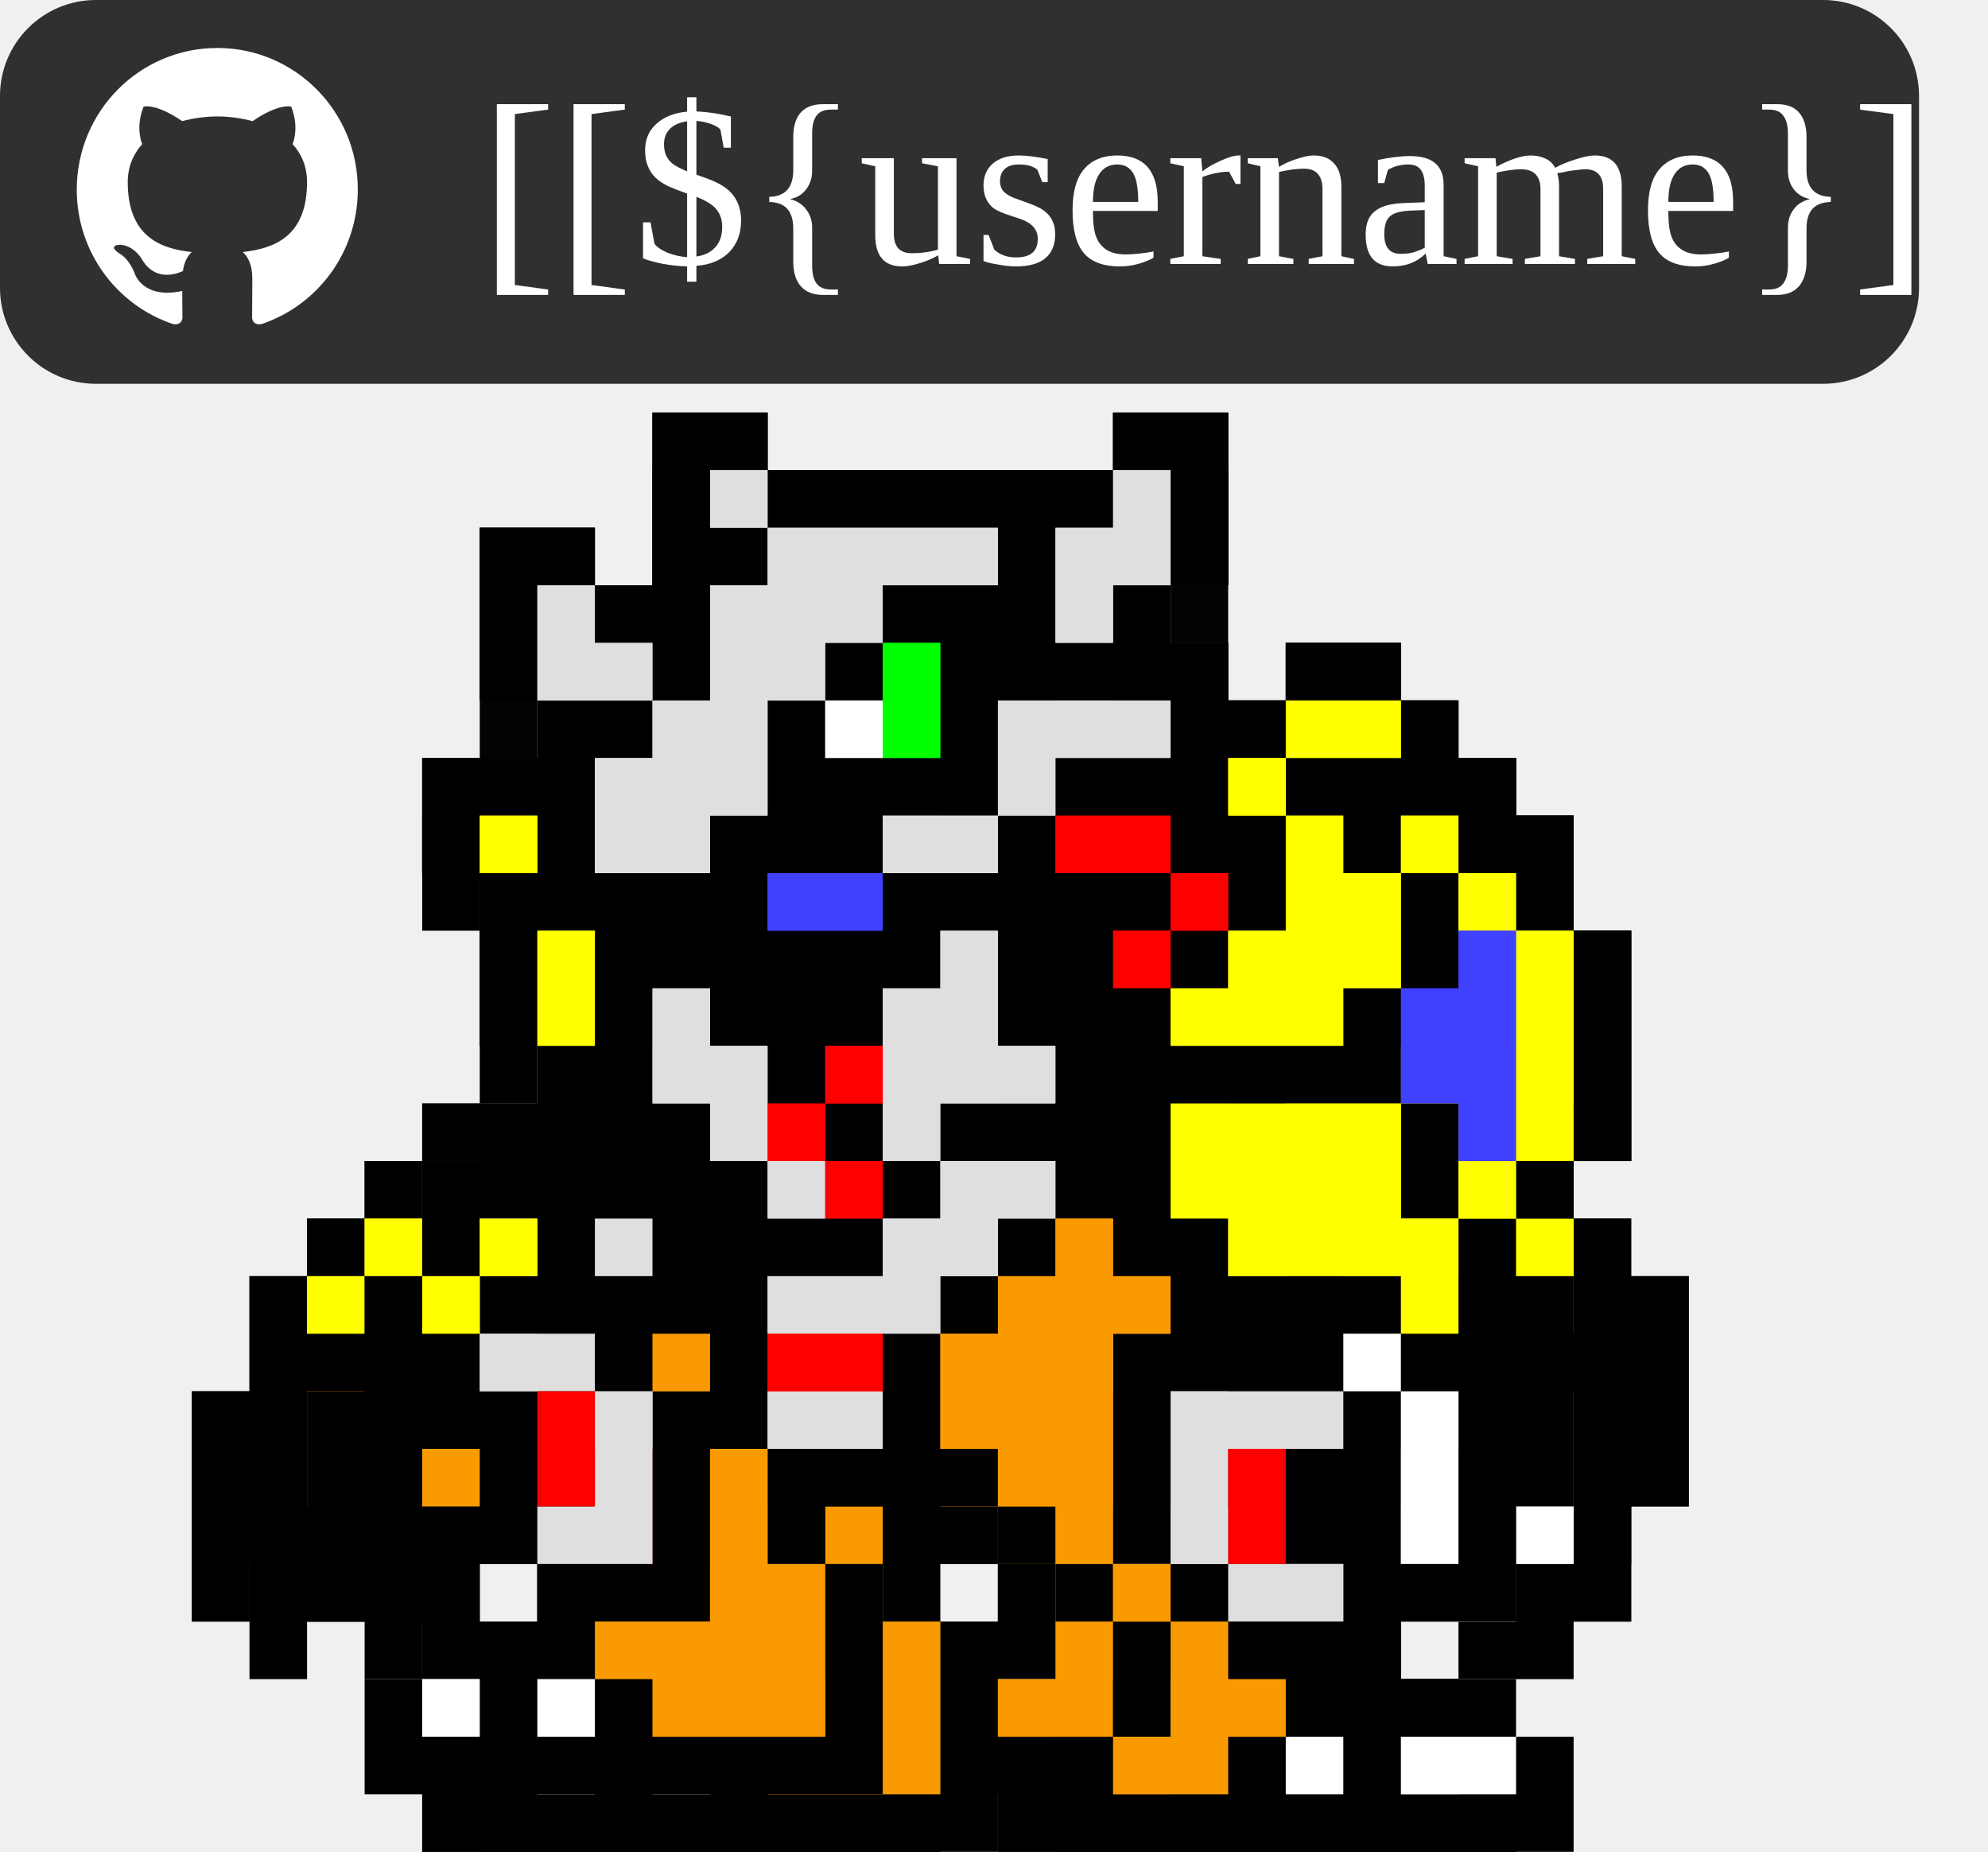
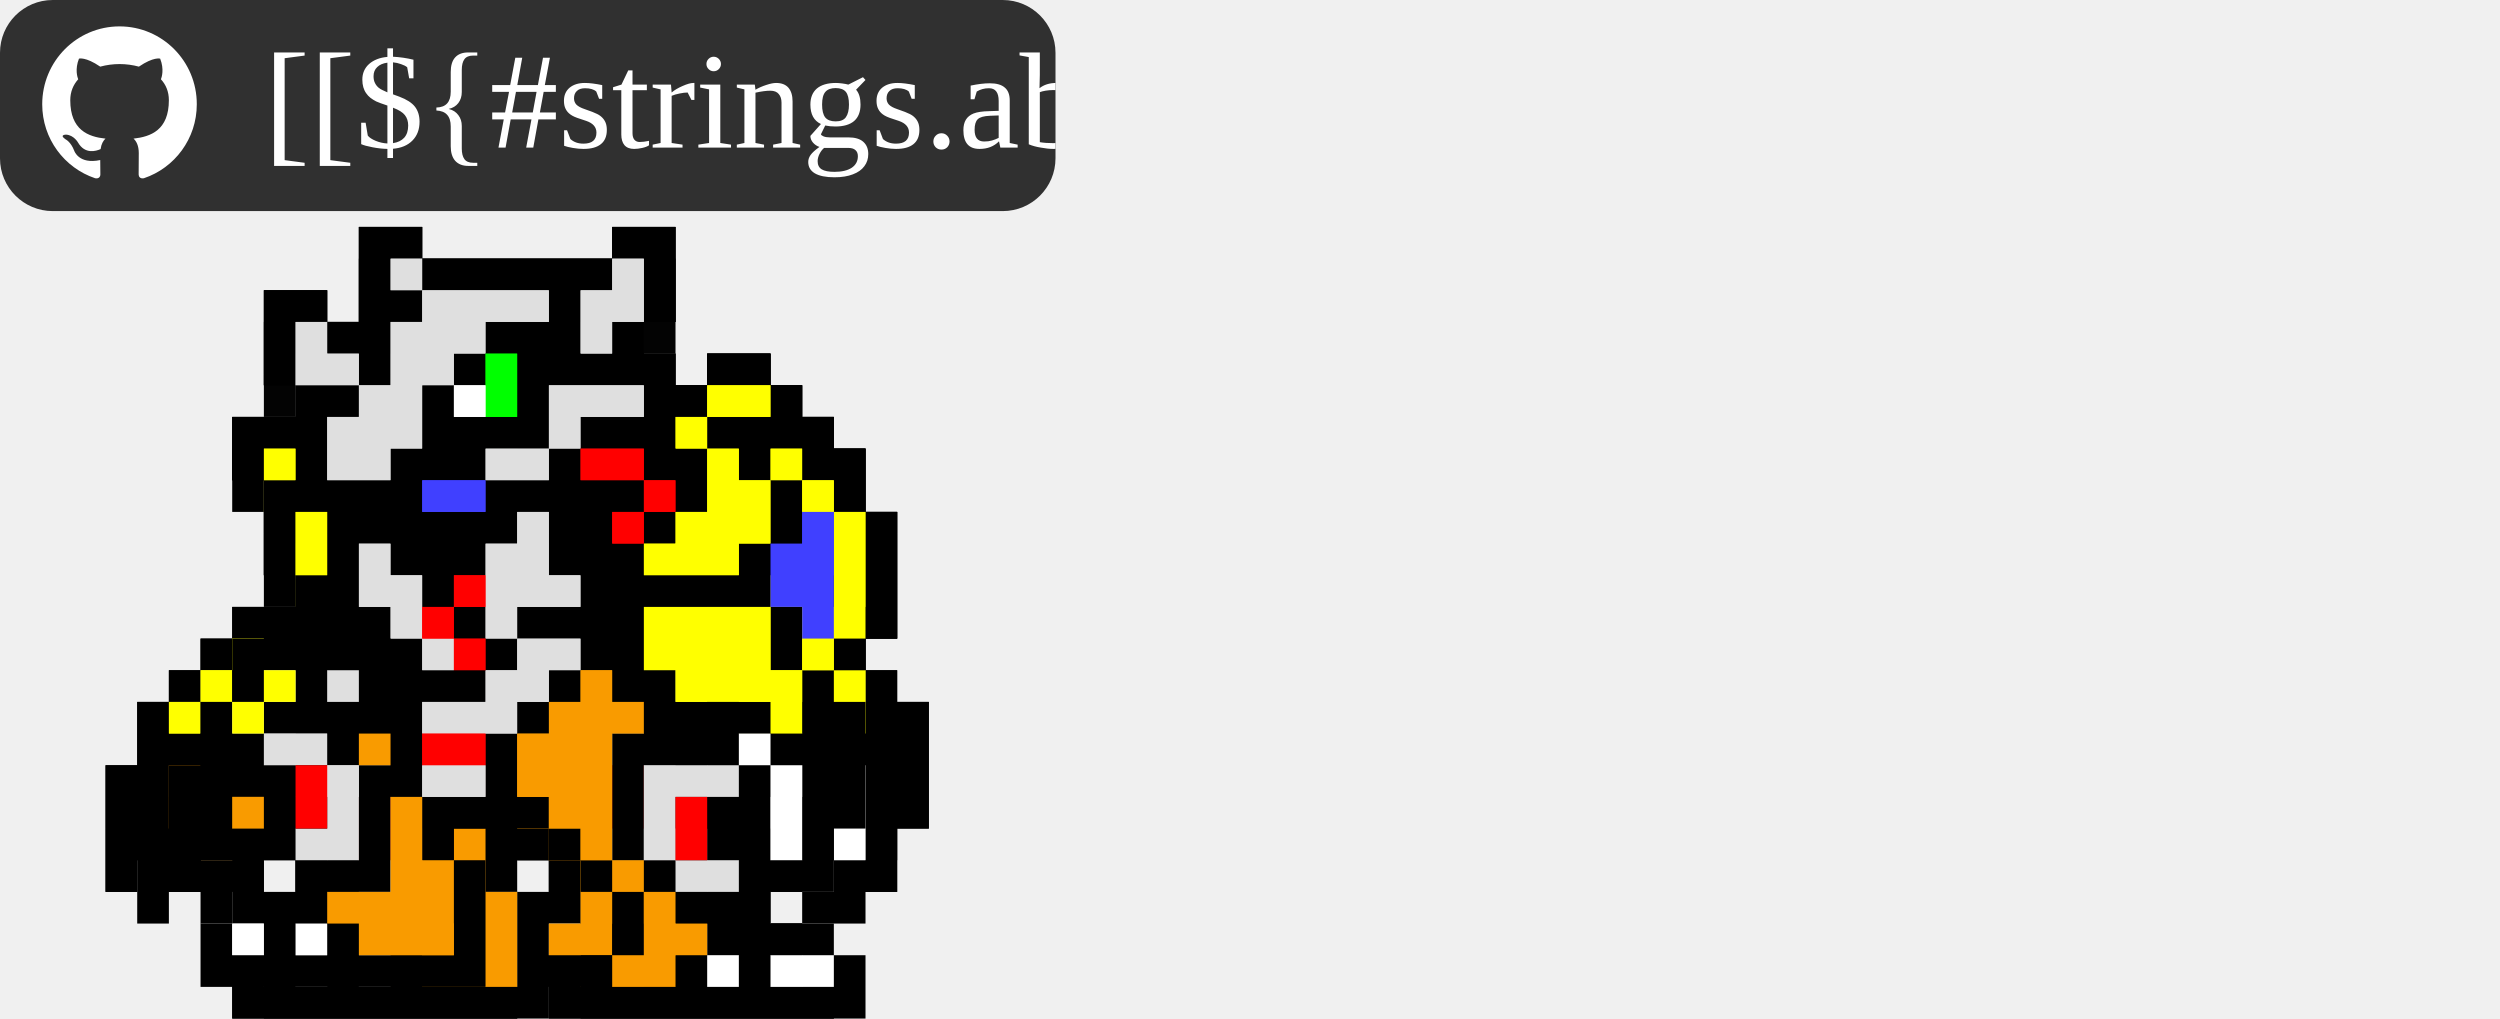
<svg xmlns="http://www.w3.org/2000/svg" fill="none" overflow="visible">
  <a href="https://github.com/[[${username}]]">
    <g id="body-[[${id}]]">
      <svg viewBox="0 0 100 100" width="100" height="100" x="7" y="7">
        <g id="standing-[[${id}]]">
          <g id="frame1-[[${id}]]">
            <path stroke="#000000" d="M27 18h6M51 18h6M27 19h6M51 19h6M27 20h6M51 20h6M27 21h3M33 21h18M54 21h3M27 22h3M33 22h18M54 22h3M27 23h3M33 23h18M54 23h3M18 24h6M27 24h6M45 24h3M54 24h3M18 25h6M27 25h6M45 25h3M54 25h3M18 26h6M27 26h6M45 26h3M54 26h3M18 27h3M24 27h6M39 27h9M51 27h3M60 27h6M18 28h3M24 28h6M39 28h9M51 28h3M60 28h6M18 29h3M24 29h6M39 29h9M51 29h3M60 29h6M18 30h3M27 30h3M36 30h3M42 30h18M66 30h3M18 31h3M27 31h3M36 31h3M42 31h18M66 31h3M18 32h3M27 32h3M36 32h3M42 32h18M66 32h3M21 33h6M33 33h3M42 33h3M54 33h6M69 33h3M21 34h6M33 34h3M42 34h3M54 34h6M69 34h3M21 35h6M33 35h3M42 35h3M54 35h6M69 35h3M15 36h9M33 36h12M48 36h9M60 36h15M15 37h9M33 37h12M48 37h9M60 37h15M15 38h9M33 38h12M48 38h9M60 38h15M15 39h3M21 39h3M30 39h9M45 39h3M54 39h6M63 39h3M69 39h6M15 40h3M21 40h3M30 40h9M45 40h3M54 40h6M63 40h3M69 40h6M15 41h3M21 41h3M30 41h9M45 41h3M54 41h6M63 41h3M69 41h6M18 42h15M39 42h15M57 42h3M66 42h3M75 42h3M18 43h15M39 43h15M57 43h3M66 43h3M75 43h3M18 44h15M39 44h15M57 44h3M66 44h3M75 44h3M18 45h3M24 45h18M45 45h6M54 45h3M66 45h3M75 45h3M18 46h3M24 46h18M45 46h6M54 46h3M66 46h3M75 46h3M18 47h3M24 47h18M45 47h6M54 47h3M66 47h3M75 47h3M18 48h3M24 48h3M30 48h9M45 48h9M63 48h3M75 48h3M18 49h3M24 49h3M30 49h9M45 49h9M63 49h3M75 49h3M18 50h3M24 50h3M30 50h9M45 50h9M63 50h3M75 50h3M21 51h6M33 51h3M48 51h15M66 51h3M75 51h3M21 52h6M33 52h3M48 52h15M66 52h3M75 52h3M21 53h6M33 53h3M48 53h15M66 53h3M75 53h3M18 54h12M36 54h3M42 54h15M69 54h6M18 55h12M36 55h3M42 55h15M69 55h6M18 56h12M36 56h3M42 56h15M69 56h6M15 57h3M21 57h12M39 57h3M48 57h3M54 57h3M69 57h3M15 58h3M21 58h12M39 58h3M48 58h3M54 58h3M69 58h3M15 59h3M21 59h12M39 59h3M48 59h3M54 59h3M69 59h3M12 60h3M18 60h3M27 60h12M45 60h3M51 60h3M57 60h3M72 60h3M12 61h3M18 61h3M27 61h12M45 61h3M51 61h3M57 61h3M72 61h3M12 62h3M18 62h3M27 62h12M45 62h3M51 62h3M57 62h3M72 62h3M9 63h3M15 63h3M21 63h6M30 63h3M42 63h3M48 63h21M72 63h6M9 64h3M15 64h3M21 64h6M30 64h3M42 64h3M48 64h21M72 64h6M9 65h3M15 65h3M21 65h6M30 65h3M42 65h3M48 65h21M72 65h6M9 66h12M27 66h6M39 66h3M48 66h3M60 66h6M69 66h9M9 67h12M27 67h6M39 67h3M48 67h3M60 67h6M69 67h9M9 68h12M27 68h6M39 68h3M48 68h3M60 68h6M69 68h9M6 69h6M15 69h9M30 69h3M39 69h3M48 69h3M57 69h9M72 69h6M6 70h6M15 70h9M30 70h3M39 70h3M48 70h3M57 70h9M72 70h6M6 71h6M15 71h9M30 71h3M39 71h3M48 71h3M57 71h9M72 71h6M6 72h6M18 72h6M30 72h15M48 72h3M57 72h3M66 72h3M72 72h6M6 73h6M18 73h6M30 73h15M48 73h3M57 73h3M66 73h3M72 73h6M6 74h6M18 74h6M30 74h15M48 74h3M57 74h3M66 74h3M72 74h6M6 75h12M21 75h3M30 75h3M36 75h3M45 75h3M51 75h3M60 75h3M66 75h3M72 75h3M6 76h12M21 76h3M30 76h3M36 76h3M45 76h3M51 76h3M60 76h3M66 76h3M72 76h3M6 77h12M21 77h3M30 77h3M36 77h3M45 77h3M51 77h3M60 77h3M66 77h3M72 77h3M6 78h3M12 78h3M24 78h9M39 78h3M48 78h3M54 78h9M69 78h6M6 79h3M12 79h3M24 79h9M39 79h3M48 79h3M54 79h9M69 79h6M6 80h3M12 80h3M24 80h9M39 80h3M48 80h3M54 80h9M69 80h6M18 81h9M39 81h3M48 81h3M57 81h12M18 82h9M39 82h3M48 82h3M57 82h12M18 83h9M39 83h3M48 83h3M57 83h12M15 84h3M21 84h3M27 84h3M39 84h3M45 84h3M54 84h3M60 84h3M69 84h3M15 85h3M21 85h3M27 85h3M39 85h3M45 85h3M54 85h3M60 85h3M69 85h3M15 86h3M21 86h3M27 86h3M39 86h3M45 86h3M54 86h3M60 86h3M69 86h3M15 87h27M45 87h27M15 88h27M45 88h27M15 89h27M45 89h27" />
            <path stroke="#dfdfdf" d="M30 21h3M51 21h3M30 22h3M51 22h3M30 23h3M51 23h3M33 24h12M48 24h6M33 25h12M48 25h6M33 26h12M48 26h6M21 27h3M30 27h9M48 27h3M21 28h3M30 28h9M48 28h3M21 29h3M30 29h9M48 29h3M21 30h6M30 30h6M21 31h6M30 31h6M21 32h6M30 32h6M27 33h6M45 33h9M27 34h6M45 34h9M27 35h6M45 35h9M24 36h9M45 36h3M24 37h9M45 37h3M24 38h9M45 38h3M24 39h6M39 39h6M24 40h6M39 40h6M24 41h6M39 41h6M42 45h3M42 46h3M42 47h3M27 48h3M39 48h6M27 49h3M39 49h6M27 50h3M39 50h6M27 51h6M39 51h9M27 52h6M39 52h9M27 53h6M39 53h9M30 54h3M39 54h3M30 55h3M39 55h3M30 56h3M39 56h3M33 57h3M42 57h6M33 58h3M42 58h6M33 59h3M42 59h6M21 60h6M39 60h6M21 61h6M39 61h6M21 62h6M39 62h6M18 63h3M33 63h9M18 64h3M33 64h9M18 65h3M33 65h9M21 66h6M51 66h9M21 67h6M51 67h9M21 68h6M51 68h9M27 69h3M33 69h6M51 69h3M27 70h3M33 70h6M51 70h3M27 71h3M33 71h6M51 71h3M27 72h3M51 72h3M27 73h3M51 73h3M27 74h3M51 74h3M24 75h6M54 75h6M24 76h6M54 76h6M24 77h6M54 77h6" />
            <path stroke="#00ff00" d="M39 30h3M39 31h3M39 32h3M39 33h3M39 34h3M39 35h3" />
            <path stroke="#ffff00" d="M60 30h6M60 31h6M60 32h6M66 33h3M66 34h3M66 35h3M57 36h3M57 37h3M57 38h3M18 39h3M60 39h3M66 39h3M18 40h3M60 40h3M66 40h3M18 41h3M60 41h3M66 41h3M60 42h6M72 42h3M60 43h6M72 43h3M60 44h6M72 44h3M21 45h3M57 45h9M72 45h3M21 46h3M57 46h9M72 46h3M21 47h3M57 47h9M72 47h3M21 48h3M54 48h9M72 48h3M21 49h3M54 49h9M72 49h3M21 50h3M54 50h9M72 50h3M63 51h3M72 51h3M63 52h3M72 52h3M63 53h3M72 53h3M57 54h12M57 55h12M57 56h12M18 57h3M57 57h12M18 58h3M57 58h12M18 59h3M57 59h12M15 60h3M60 60h12M15 61h3M60 61h12M15 62h3M60 62h12M12 63h3M69 63h3M12 64h3M69 64h3M12 65h3M69 65h3" />
            <path stroke="#ffffff" d="M36 33h3M36 34h3M36 35h3M66 66h3M66 67h3M66 68h3M66 69h6M66 70h6M66 71h6M69 72h3M69 73h3M69 74h3M69 75h3M69 76h3M69 77h3M18 84h3M24 84h3M57 84h3M63 84h6M18 85h3M24 85h3M57 85h3M63 85h6M18 86h3M24 86h3M57 86h3M63 86h6" />
            <path stroke="#4040ff" d="M60 33h6M60 34h6M60 35h6M33 42h6M69 42h3M33 43h6M69 43h3M33 44h6M69 44h3M69 45h3M69 46h3M69 47h3M66 48h6M66 49h6M66 50h6M69 51h3M69 52h3M69 53h3" />
            <path stroke="#ff0000" d="M48 39h6M48 40h6M48 41h6M54 42h3M54 43h3M54 44h3M51 45h3M51 46h3M51 47h3M36 51h3M36 52h3M36 53h3M33 54h3M33 55h3M33 56h3M36 57h3M36 58h3M36 59h3M33 66h6M33 67h6M33 68h6M24 69h3M54 69h3M24 70h3M54 70h3M24 71h3M54 71h3M24 72h3M54 72h3M24 73h3M54 73h3M24 74h3M54 74h3" />
            <path stroke="#f99b00" d="M48 60h3M48 61h3M48 62h3M27 63h3M45 63h3M27 64h3M45 64h3M27 65h3M45 65h3M42 66h6M42 67h6M42 68h6M12 69h3M42 69h6M12 70h3M42 70h6M12 71h3M42 71h6M12 72h6M45 72h3M12 73h6M45 73h3M12 74h6M45 74h3M33 75h3M48 75h3M33 76h3M48 76h3M33 77h3M48 77h3M33 78h6M51 78h3M33 79h6M51 79h3M33 80h6M51 80h3M27 81h12M51 81h6M27 82h12M51 82h6M27 83h12M51 83h6M30 84h9M48 84h6M30 85h9M48 85h6M30 86h9M48 86h6" />
          </g>
          <g id="frame2-[[${id}]]">
            <path stroke="rgba(255,255,255,0.004)" d="M21 15h6M33 15h18M21 16h6M33 16h18M21 17h6M33 17h18M18 18h9M18 19h9M18 20h9M24 21h3M24 22h3M24 23h3M54 24h3M54 25h3M54 26h3M18 30h3M18 31h3M18 32h3" />
            <path stroke="#000000" d="M27 15h6M51 15h6M27 16h6M51 16h6M27 17h6M51 17h6M27 18h3M33 18h18M54 18h3M27 19h3M33 19h18M54 19h3M27 20h3M33 20h18M54 20h3M18 21h6M27 21h6M45 21h3M54 21h3M18 22h6M27 22h6M45 22h3M54 22h3M18 23h6M27 23h6M45 23h3M54 23h3M18 24h3M24 24h6M39 24h9M51 24h3M18 25h3M24 25h6M39 25h9M51 25h3M18 26h3M24 26h6M39 26h9M51 26h3M18 27h3M27 27h3M36 27h3M42 27h15M60 27h6M18 28h3M27 28h3M36 28h3M42 28h15M60 28h6M18 29h3M27 29h3M36 29h3M42 29h15M60 29h6M21 30h6M33 30h3M42 30h3M54 30h6M66 30h3M21 31h6M33 31h3M42 31h3M54 31h6M66 31h3M21 32h6M33 32h3M42 32h3M54 32h6M66 32h3M15 33h9M33 33h12M48 33h9M60 33h12M15 34h9M33 34h12M48 34h9M60 34h12M15 35h9M33 35h12M48 35h9M60 35h12M15 36h3M21 36h3M30 36h9M45 36h3M54 36h6M63 36h3M69 36h6M15 37h3M21 37h3M30 37h9M45 37h3M54 37h6M63 37h3M69 37h6M15 38h3M21 38h3M30 38h9M45 38h3M54 38h6M63 38h3M69 38h6M18 39h15M39 39h15M57 39h3M66 39h3M72 39h3M18 40h15M39 40h15M57 40h3M66 40h3M72 40h3M18 41h15M39 41h15M57 41h3M66 41h3M72 41h3M18 42h3M24 42h18M45 42h6M54 42h3M66 42h3M75 42h3M18 43h3M24 43h18M45 43h6M54 43h3M66 43h3M75 43h3M18 44h3M24 44h18M45 44h6M54 44h3M66 44h3M75 44h3M18 45h3M24 45h3M30 45h9M45 45h9M63 45h6M75 45h3M18 46h3M24 46h3M30 46h9M45 46h9M63 46h6M75 46h3M18 47h3M24 47h3M30 47h9M45 47h9M63 47h6M75 47h3M21 48h6M33 48h3M48 48h18M69 48h3M75 48h3M21 49h6M33 49h3M48 49h18M69 49h3M75 49h3M21 50h6M33 50h3M48 50h18M69 50h3M75 50h3M15 51h15M36 51h3M42 51h12M57 51h3M72 51h6M15 52h15M36 52h3M42 52h12M57 52h3M72 52h6M15 53h15M36 53h3M42 53h12M57 53h3M72 53h6M12 54h3M18 54h15M39 54h3M48 54h3M57 54h3M72 54h3M12 55h3M18 55h15M39 55h3M48 55h3M57 55h3M72 55h3M12 56h3M18 56h15M39 56h3M48 56h3M57 56h3M72 56h3M9 57h3M15 57h3M24 57h15M45 57h3M51 57h3M60 57h3M75 57h3M9 58h3M15 58h3M24 58h15M45 58h3M51 58h3M60 58h3M75 58h3M9 59h3M15 59h3M24 59h15M45 59h3M51 59h3M60 59h3M75 59h3M6 60h3M12 60h3M24 60h9M42 60h3M54 60h3M63 60h9M75 60h6M6 61h3M12 61h3M24 61h9M42 61h3M54 61h3M63 61h9M75 61h6M6 62h3M12 62h3M24 62h9M42 62h3M54 62h3M63 62h9M75 62h6M6 63h12M21 63h6M30 63h3M39 63h3M48 63h12M66 63h3M72 63h9M6 64h12M21 64h6M30 64h3M39 64h3M48 64h12M66 64h3M72 64h9M6 65h12M21 65h6M30 65h3M39 65h3M48 65h12M66 65h3M72 65h9M3 66h6M12 66h3M18 66h3M27 66h6M39 66h3M48 66h3M60 66h3M66 66h3M75 66h6M3 67h6M12 67h3M18 67h3M27 67h6M39 67h3M48 67h3M60 67h3M66 67h3M75 67h6M3 68h6M12 68h3M18 68h3M27 68h6M39 68h3M48 68h3M60 68h3M66 68h3M75 68h6M3 69h6M15 69h9M30 69h12M48 69h3M57 69h6M69 69h3M75 69h6M3 70h6M15 70h9M30 70h12M48 70h3M57 70h6M69 70h3M75 70h6M3 71h6M15 71h9M30 71h12M48 71h3M57 71h6M69 71h3M75 71h6M3 72h12M21 72h3M30 72h3M36 72h3M42 72h3M48 72h3M57 72h3M69 72h3M75 72h3M3 73h12M21 73h3M30 73h3M36 73h3M42 73h3M48 73h3M57 73h3M69 73h3M75 73h3M3 74h12M21 74h3M30 74h3M36 74h3M42 74h3M48 74h3M57 74h3M69 74h3M75 74h3M3 75h3M9 75h3M21 75h3M30 75h3M36 75h3M45 75h3M51 75h3M60 75h3M72 75h6M3 76h3M9 76h3M21 76h3M30 76h3M36 76h3M45 76h3M51 76h3M60 76h3M72 76h6M3 77h3M9 77h3M21 77h3M30 77h3M36 77h3M45 77h3M51 77h3M60 77h3M72 77h6M24 78h9M39 78h3M48 78h3M54 78h9M24 79h9M39 79h3M48 79h3M54 79h9M24 80h9M39 80h3M48 80h3M54 80h9M18 81h9M39 81h3M48 81h3M57 81h12M18 82h9M39 82h3M48 82h3M57 82h12M18 83h9M39 83h3M48 83h3M57 83h12M15 84h3M21 84h3M27 84h3M39 84h3M45 84h3M54 84h3M60 84h3M69 84h3M15 85h3M21 85h3M27 85h3M39 85h3M45 85h3M54 85h3M60 85h3M69 85h3M15 86h3M21 86h3M27 86h3M39 86h3M45 86h3M54 86h3M60 86h3M69 86h3M15 87h27M45 87h27M15 88h27M45 88h27M15 89h27M45 89h27" />
            <path stroke="#dfdfdf" d="M30 18h3M51 18h3M30 19h3M51 19h3M30 20h3M51 20h3M33 21h12M48 21h6M33 22h12M48 22h6M33 23h12M48 23h6M21 24h3M30 24h9M48 24h3M21 25h3M30 25h9M48 25h3M21 26h3M30 26h9M48 26h3M21 27h6M30 27h6M21 28h6M30 28h6M21 29h6M30 29h6M27 30h6M45 30h9M27 31h6M45 31h9M27 32h6M45 32h9M24 33h9M45 33h3M24 34h9M45 34h3M24 35h9M45 35h3M24 36h6M39 36h6M24 37h6M39 37h6M24 38h6M39 38h6M42 42h3M42 43h3M42 44h3M27 45h3M39 45h6M27 46h3M39 46h6M27 47h3M39 47h6M27 48h6M39 48h9M27 49h6M39 49h9M27 50h6M39 50h9M30 51h3M39 51h3M30 52h3M39 52h3M30 53h3M39 53h3M33 54h3M42 54h6M33 55h3M42 55h6M33 56h3M42 56h6M18 57h6M39 57h6M18 58h6M39 58h6M18 59h6M39 59h6M15 60h9M33 60h9M15 61h9M33 61h9M15 62h9M33 62h9M18 63h3M18 64h3M18 65h3M21 66h6M33 66h6M51 66h9M21 67h6M33 67h6M51 67h9M21 68h6M33 68h6M51 68h9M27 69h3M51 69h3M27 70h3M51 70h3M27 71h3M51 71h3M27 72h3M51 72h3M27 73h3M51 73h3M27 74h3M51 74h3M24 75h6M54 75h6M24 76h6M54 76h6M24 77h6M54 77h6" />
            <path stroke="#00ff00" d="M39 27h3M39 28h3M39 29h3M39 30h3M39 31h3M39 32h3" />
            <path stroke="#ffffff" d="M36 30h3M36 31h3M36 32h3M69 63h3M69 64h3M69 65h3M69 66h6M69 67h6M69 68h6M72 69h3M72 70h3M72 71h3M72 72h3M72 73h3M72 74h3M18 84h3M24 84h3M57 84h3M63 84h6M18 85h3M24 85h3M57 85h3M63 85h6M18 86h3M24 86h3M57 86h3M63 86h6" />
            <path stroke="#ffff00" d="M60 30h6M60 31h6M60 32h6M57 33h3M57 34h3M57 35h3M18 36h3M60 36h3M66 36h3M18 37h3M60 37h3M66 37h3M18 38h3M60 38h3M66 38h3M60 39h6M69 39h3M60 40h6M69 40h3M60 41h6M69 41h3M21 42h3M57 42h9M72 42h3M21 43h3M57 43h9M72 43h3M21 44h3M57 44h9M72 44h3M21 45h3M54 45h9M72 45h3M21 46h3M54 46h9M72 46h3M21 47h3M54 47h9M72 47h3M66 48h3M72 48h3M66 49h3M72 49h3M66 50h3M72 50h3M60 51h12M60 52h12M60 53h12M15 54h3M60 54h12M15 55h3M60 55h12M15 56h3M60 56h12M12 57h3M63 57h12M12 58h3M63 58h12M12 59h3M63 59h12M9 60h3M72 60h3M9 61h3M72 61h3M9 62h3M72 62h3" />
            <path stroke="#ff0000" d="M48 36h6M48 37h6M48 38h6M54 39h3M54 40h3M54 41h3M51 42h3M51 43h3M51 44h3M36 48h3M36 49h3M36 50h3M33 51h3M33 52h3M33 53h3M36 54h3M36 55h3M36 56h3M33 63h6M33 64h6M33 65h6M24 69h3M54 69h3M24 70h3M54 70h3M24 71h3M54 71h3M24 72h3M54 72h3M24 73h3M54 73h3M24 74h3M54 74h3" />
            <path stroke="#4040ff" d="M33 39h6M33 40h6M33 41h6M69 42h3M69 43h3M69 44h3M69 45h3M69 46h3M69 47h3" />
            <path stroke="#f99b00" d="M48 57h3M48 58h3M48 59h3M45 60h9M45 61h9M45 62h9M27 63h3M42 63h6M27 64h3M42 64h6M27 65h3M42 65h6M9 66h3M15 66h3M42 66h6M9 67h3M15 67h3M42 67h6M9 68h3M15 68h3M42 68h6M9 69h6M42 69h6M9 70h6M42 70h6M9 71h6M42 71h6M33 72h3M45 72h3M33 73h3M45 73h3M33 74h3M45 74h3M33 75h3M48 75h3M33 76h3M48 76h3M33 77h3M48 77h3M33 78h6M51 78h3M33 79h6M51 79h3M33 80h6M51 80h3M27 81h12M51 81h6M27 82h12M51 82h6M27 83h12M51 83h6M30 84h9M48 84h6M30 85h9M48 85h6M30 86h9M48 86h6" />
          </g>
        </g>
        <g id="walking-[[${id}]]">
          <g id="frame3-[[${id}]]">
            <path stroke="rgba(255,255,255,0.004)" d="M21 15h6M33 15h18M21 16h6M33 16h18M21 17h6M33 17h18M18 18h9M18 19h9M18 20h9M24 21h3M24 22h3M24 23h3M54 24h3M54 25h3M54 26h3M18 30h3M18 31h3M18 32h3" />
            <path stroke="#000000" d="M27 15h6M51 15h6M27 16h6M51 16h6M27 17h6M51 17h6M27 18h3M33 18h18M54 18h3M27 19h3M33 19h18M54 19h3M27 20h3M33 20h18M54 20h3M18 21h6M27 21h6M45 21h3M54 21h3M18 22h6M27 22h6M45 22h3M54 22h3M18 23h6M27 23h6M45 23h3M54 23h3M18 24h3M24 24h6M39 24h9M51 24h3M18 25h3M24 25h6M39 25h9M51 25h3M18 26h3M24 26h6M39 26h9M51 26h3M18 27h3M27 27h3M36 27h3M42 27h15M60 27h6M18 28h3M27 28h3M36 28h3M42 28h15M60 28h6M18 29h3M27 29h3M36 29h3M42 29h15M60 29h6M21 30h6M33 30h3M42 30h3M54 30h6M66 30h3M21 31h6M33 31h3M42 31h3M54 31h6M66 31h3M21 32h6M33 32h3M42 32h3M54 32h6M66 32h3M15 33h9M33 33h12M48 33h9M60 33h12M15 34h9M33 34h12M48 34h9M60 34h12M15 35h9M33 35h12M48 35h9M60 35h12M15 36h3M21 36h3M30 36h9M45 36h3M54 36h6M63 36h3M69 36h6M15 37h3M21 37h3M30 37h9M45 37h3M54 37h6M63 37h3M69 37h6M15 38h3M21 38h3M30 38h9M45 38h3M54 38h6M63 38h3M69 38h6M18 39h15M39 39h15M57 39h3M66 39h3M72 39h3M18 40h15M39 40h15M57 40h3M66 40h3M72 40h3M18 41h15M39 41h15M57 41h3M66 41h3M72 41h3M18 42h3M24 42h18M45 42h6M54 42h3M66 42h3M75 42h3M18 43h3M24 43h18M45 43h6M54 43h3M66 43h3M75 43h3M18 44h3M24 44h18M45 44h6M54 44h3M66 44h3M75 44h3M18 45h3M24 45h3M30 45h9M45 45h9M63 45h6M75 45h3M18 46h3M24 46h3M30 46h9M45 46h9M63 46h6M75 46h3M18 47h3M24 47h3M30 47h9M45 47h9M63 47h6M75 47h3M21 48h6M33 48h3M48 48h18M69 48h3M75 48h3M21 49h6M33 49h3M48 49h18M69 49h3M75 49h3M21 50h6M33 50h3M48 50h18M69 50h3M75 50h3M15 51h15M36 51h3M42 51h12M57 51h3M72 51h6M15 52h15M36 52h3M42 52h12M57 52h3M72 52h6M15 53h15M36 53h3M42 53h12M57 53h3M72 53h6M12 54h3M18 54h15M39 54h3M48 54h3M57 54h3M72 54h3M12 55h3M18 55h15M39 55h3M48 55h3M57 55h3M72 55h3M12 56h3M18 56h15M39 56h3M48 56h3M57 56h3M72 56h3M9 57h3M15 57h3M24 57h15M45 57h3M51 57h3M60 57h3M75 57h3M9 58h3M15 58h3M24 58h15M45 58h3M51 58h3M60 58h3M75 58h3M9 59h3M15 59h3M24 59h15M45 59h3M51 59h3M60 59h3M75 59h3M6 60h3M12 60h3M24 60h9M42 60h15M63 60h9M75 60h6M6 61h3M12 61h3M24 61h9M42 61h15M63 61h9M75 61h6M6 62h3M12 62h3M24 62h9M42 62h15M63 62h9M75 62h6M6 63h12M21 63h12M39 63h3M45 63h3M57 63h3M66 63h3M72 63h9M6 64h12M21 64h12M39 64h3M45 64h3M57 64h3M66 64h3M72 64h9M6 65h12M21 65h12M39 65h3M45 65h3M57 65h3M66 65h3M72 65h9M3 66h6M12 66h3M18 66h6M30 66h3M39 66h3M45 66h3M54 66h6M66 66h3M75 66h6M3 67h6M12 67h3M18 67h6M30 67h3M39 67h3M45 67h3M54 67h6M66 67h3M75 67h6M3 68h6M12 68h3M18 68h6M30 68h3M39 68h3M45 68h3M54 68h6M66 68h3M75 68h6M3 69h6M15 69h3M21 69h6M33 69h9M45 69h3M54 69h3M69 69h3M75 69h6M3 70h6M15 70h3M21 70h6M33 70h9M45 70h3M54 70h3M69 70h3M75 70h6M3 71h6M15 71h3M21 71h6M33 71h9M45 71h3M54 71h3M69 71h3M75 71h6M3 72h12M24 72h3M33 72h3M39 72h6M48 72h3M57 72h3M69 72h3M75 72h3M3 73h12M24 73h3M33 73h3M39 73h6M48 73h3M57 73h3M69 73h3M75 73h3M3 74h12M24 74h3M33 74h3M39 74h6M48 74h3M57 74h3M69 74h3M75 74h3M3 75h3M9 75h3M24 75h3M33 75h3M39 75h3M45 75h3M51 75h9M72 75h6M3 76h3M9 76h3M24 76h3M33 76h3M39 76h3M45 76h3M51 76h9M72 76h6M3 77h3M9 77h3M24 77h3M33 77h3M39 77h3M45 77h3M51 77h9M72 77h6M27 78h9M42 78h6M54 78h12M27 79h9M42 79h6M54 79h12M27 80h9M42 80h6M54 80h12M21 81h9M42 81h3M51 81h3M57 81h3M66 81h3M21 82h9M42 82h3M51 82h3M57 82h3M66 82h3M21 83h9M42 83h3M51 83h3M57 83h3M66 83h3M18 84h3M24 84h3M30 84h3M42 84h27M18 85h3M24 85h3M30 85h3M42 85h27M18 86h3M24 86h3M30 86h3M42 86h27M18 87h27M18 88h27M18 89h27" />
            <path stroke="#dfdfdf" d="M30 18h3M51 18h3M30 19h3M51 19h3M30 20h3M51 20h3M33 21h12M48 21h6M33 22h12M48 22h6M33 23h12M48 23h6M21 24h3M30 24h9M48 24h3M21 25h3M30 25h9M48 25h3M21 26h3M30 26h9M48 26h3M21 27h6M30 27h6M21 28h6M30 28h6M21 29h6M30 29h6M27 30h6M45 30h9M27 31h6M45 31h9M27 32h6M45 32h9M24 33h9M45 33h3M24 34h9M45 34h3M24 35h9M45 35h3M24 36h6M39 36h6M24 37h6M39 37h6M24 38h6M39 38h6M42 42h3M42 43h3M42 44h3M27 45h3M39 45h6M27 46h3M39 46h6M27 47h3M39 47h6M27 48h6M39 48h9M27 49h6M39 49h9M27 50h6M39 50h9M30 51h3M39 51h3M30 52h3M39 52h3M30 53h3M39 53h3M33 54h3M42 54h6M33 55h3M42 55h6M33 56h3M42 56h6M18 57h6M39 57h6M18 58h6M39 58h6M18 59h6M39 59h6M15 60h9M33 60h9M15 61h9M33 61h9M15 62h9M33 62h9M18 63h3M48 63h9M18 64h3M48 64h9M18 65h3M48 65h9M24 66h6M33 66h6M48 66h3M24 67h6M33 67h6M48 67h3M24 68h6M33 68h6M48 68h3M30 69h3M48 69h3M30 70h3M48 70h3M30 71h3M48 71h3M30 72h3M51 72h6M30 73h3M51 73h6M30 74h3M51 74h6M27 75h6M27 76h6M27 77h6" />
            <path stroke="#00ff00" d="M39 27h3M39 28h3M39 29h3M39 30h3M39 31h3M39 32h3" />
            <path stroke="#ffffff" d="M36 30h3M36 31h3M36 32h3M69 63h3M69 64h3M69 65h3M69 66h6M69 67h6M69 68h6M72 69h3M72 70h3M72 71h3M72 72h3M72 73h3M72 74h3M54 81h3M60 81h6M54 82h3M60 82h6M54 83h3M60 83h6M21 84h3M27 84h3M21 85h3M27 85h3M21 86h3M27 86h3" />
            <path stroke="#ffff00" d="M60 30h6M60 31h6M60 32h6M57 33h3M57 34h3M57 35h3M18 36h3M60 36h3M66 36h3M18 37h3M60 37h3M66 37h3M18 38h3M60 38h3M66 38h3M60 39h6M69 39h3M60 40h6M69 40h3M60 41h6M69 41h3M21 42h3M57 42h9M72 42h3M21 43h3M57 43h9M72 43h3M21 44h3M57 44h9M72 44h3M21 45h3M54 45h9M72 45h3M21 46h3M54 46h9M72 46h3M21 47h3M54 47h9M72 47h3M66 48h3M72 48h3M66 49h3M72 49h3M66 50h3M72 50h3M60 51h12M60 52h12M60 53h12M15 54h3M60 54h12M15 55h3M60 55h12M15 56h3M60 56h12M12 57h3M63 57h12M12 58h3M63 58h12M12 59h3M63 59h12M9 60h3M72 60h3M9 61h3M72 61h3M9 62h3M72 62h3" />
            <path stroke="#ff0000" d="M48 36h6M48 37h6M48 38h6M54 39h3M54 40h3M54 41h3M51 42h3M51 43h3M51 44h3M36 48h3M36 49h3M36 50h3M33 51h3M33 52h3M33 53h3M36 54h3M36 55h3M36 56h3M33 63h6M33 64h6M33 65h6M51 66h3M51 67h3M51 68h3M27 69h3M51 69h3M27 70h3M51 70h3M27 71h3M51 71h3M27 72h3M27 73h3M27 74h3" />
            <path stroke="#4040ff" d="M33 39h6M33 40h6M33 41h6M69 42h3M69 43h3M69 44h3M69 45h3M69 46h3M69 47h3" />
            <path stroke="#f99b00" d="M48 57h3M48 58h3M48 59h3M42 63h3M42 64h3M42 65h3M9 66h3M15 66h3M42 66h3M9 67h3M15 67h3M42 67h3M9 68h3M15 68h3M42 68h3M9 69h6M42 69h3M9 70h6M42 70h3M9 71h6M42 71h3M36 72h3M45 72h3M36 73h3M45 73h3M36 74h3M45 74h3M36 75h3M48 75h3M36 76h3M48 76h3M36 77h3M48 77h3M36 78h6M48 78h6M36 79h6M48 79h6M36 80h6M48 80h6M30 81h12M45 81h6M30 82h12M45 82h6M30 83h12M45 83h6M33 84h9M33 85h9M33 86h9" />
          </g>
          <g id="frame4-[[${id}]]">
            <path stroke="rgba(255,255,255,0.004)" d="M21 15h6M33 15h18M21 16h6M33 16h18M21 17h6M33 17h18M18 18h9M18 19h9M18 20h9M24 21h3M24 22h3M24 23h3M54 24h3M54 25h3M54 26h3M18 30h3M18 31h3M18 32h3" />
            <path stroke="#000000" d="M27 15h6M51 15h6M27 16h6M51 16h6M27 17h6M51 17h6M27 18h3M33 18h18M54 18h3M27 19h3M33 19h18M54 19h3M27 20h3M33 20h18M54 20h3M18 21h6M27 21h6M45 21h3M54 21h3M18 22h6M27 22h6M45 22h3M54 22h3M18 23h6M27 23h6M45 23h3M54 23h3M18 24h3M24 24h6M39 24h9M51 24h3M18 25h3M24 25h6M39 25h9M51 25h3M18 26h3M24 26h6M39 26h9M51 26h3M18 27h3M27 27h3M36 27h3M42 27h15M60 27h6M18 28h3M27 28h3M36 28h3M42 28h15M60 28h6M18 29h3M27 29h3M36 29h3M42 29h15M60 29h6M21 30h6M33 30h3M42 30h3M54 30h6M66 30h3M21 31h6M33 31h3M42 31h3M54 31h6M66 31h3M21 32h6M33 32h3M42 32h3M54 32h6M66 32h3M15 33h9M33 33h12M48 33h9M60 33h12M15 34h9M33 34h12M48 34h9M60 34h12M15 35h9M33 35h12M48 35h9M60 35h12M15 36h3M21 36h3M30 36h9M45 36h3M54 36h6M63 36h3M69 36h6M15 37h3M21 37h3M30 37h9M45 37h3M54 37h6M63 37h3M69 37h6M15 38h3M21 38h3M30 38h9M45 38h3M54 38h6M63 38h3M69 38h6M18 39h15M39 39h15M57 39h3M66 39h3M72 39h3M18 40h15M39 40h15M57 40h3M66 40h3M72 40h3M18 41h15M39 41h15M57 41h3M66 41h3M72 41h3M18 42h3M24 42h18M45 42h6M54 42h3M66 42h3M75 42h3M18 43h3M24 43h18M45 43h6M54 43h3M66 43h3M75 43h3M18 44h3M24 44h18M45 44h6M54 44h3M66 44h3M75 44h3M18 45h3M24 45h3M30 45h9M45 45h9M63 45h3M75 45h3M18 46h3M24 46h3M30 46h9M45 46h9M63 46h3M75 46h3M18 47h3M24 47h3M30 47h9M45 47h9M63 47h3M75 47h3M21 48h6M33 48h3M48 48h18M75 48h3M21 49h6M33 49h3M48 49h18M75 49h3M21 50h6M33 50h3M48 50h18M75 50h3M21 51h9M36 51h3M42 51h12M66 51h3M75 51h3M21 52h9M36 52h3M42 52h12M66 52h3M75 52h3M21 53h9M36 53h3M42 53h12M66 53h3M75 53h3M15 54h18M39 54h3M48 54h6M66 54h3M72 54h3M15 55h18M39 55h3M48 55h6M66 55h3M72 55h3M15 56h18M39 56h3M48 56h6M66 56h3M72 56h3M15 57h3M21 57h3M27 57h12M45 57h3M51 57h6M69 57h3M15 58h3M21 58h3M27 58h12M45 58h3M51 58h6M69 58h3M15 59h3M21 59h3M27 59h12M45 59h3M51 59h6M69 59h3M12 60h3M18 60h15M42 60h3M54 60h12M69 60h6M12 61h3M18 61h15M42 61h3M54 61h12M69 61h6M12 62h3M18 62h15M42 62h3M54 62h12M69 62h6M12 63h6M24 63h3M30 63h3M39 63h3M51 63h12M66 63h9M12 64h6M24 64h3M30 64h3M39 64h3M51 64h12M66 64h9M12 65h6M24 65h3M30 65h3M39 65h3M51 65h12M66 65h9M9 66h12M27 66h6M39 66h3M51 66h3M63 66h3M69 66h6M9 67h12M27 67h6M39 67h3M51 67h3M63 67h3M69 67h6M9 68h12M27 68h6M39 68h3M51 68h3M63 68h3M69 68h6M9 69h6M18 69h3M27 69h3M33 69h12M51 69h3M60 69h6M69 69h6M9 70h6M18 70h3M27 70h3M33 70h12M51 70h3M60 70h6M69 70h6M9 71h6M18 71h3M27 71h3M33 71h12M51 71h3M60 71h6M69 71h6M9 72h12M27 72h3M33 72h3M45 72h3M51 72h3M60 72h6M69 72h3M9 73h12M27 73h3M33 73h3M45 73h3M51 73h3M60 73h6M69 73h3M9 74h12M27 74h3M33 74h3M45 74h3M51 74h3M60 74h6M69 74h3M9 75h3M15 75h3M21 75h9M36 75h3M48 75h3M54 75h3M63 75h9M9 76h3M15 76h3M21 76h9M36 76h3M48 76h3M54 76h3M63 76h9M9 77h3M15 77h3M21 77h9M36 77h3M48 77h3M54 77h3M63 77h9M15 78h9M36 78h3M51 78h3M57 78h9M15 79h9M36 79h3M51 79h3M57 79h9M15 80h9M36 80h3M51 80h3M57 80h9M12 81h3M18 81h3M24 81h3M36 81h3M51 81h3M60 81h12M12 82h3M18 82h3M24 82h3M36 82h3M51 82h3M60 82h12M12 83h3M18 83h3M24 83h3M36 83h3M51 83h3M60 83h12M12 84h27M48 84h3M57 84h3M63 84h3M72 84h3M12 85h27M48 85h3M57 85h3M63 85h3M72 85h3M12 86h27M48 86h3M57 86h3M63 86h3M72 86h3M48 87h27M48 88h27M48 89h27" />
            <path stroke="#dfdfdf" d="M30 18h3M51 18h3M30 19h3M51 19h3M30 20h3M51 20h3M33 21h12M48 21h6M33 22h12M48 22h6M33 23h12M48 23h6M21 24h3M30 24h9M48 24h3M21 25h3M30 25h9M48 25h3M21 26h3M30 26h9M48 26h3M21 27h6M30 27h6M21 28h6M30 28h6M21 29h6M30 29h6M27 30h6M45 30h9M27 31h6M45 31h9M27 32h6M45 32h9M24 33h9M45 33h3M24 34h9M45 34h3M24 35h9M45 35h3M24 36h6M39 36h6M24 37h6M39 37h6M24 38h6M39 38h6M42 42h3M42 43h3M42 44h3M27 45h3M39 45h6M27 46h3M39 46h6M27 47h3M39 47h6M27 48h6M39 48h9M27 49h6M39 49h9M27 50h6M39 50h9M30 51h3M39 51h3M30 52h3M39 52h3M30 53h3M39 53h3M33 54h3M42 54h6M33 55h3M42 55h6M33 56h3M42 56h6M24 57h3M39 57h6M24 58h3M39 58h6M24 59h3M39 59h6M33 60h9M33 61h9M33 62h9M18 63h6M18 64h6M18 65h6M24 66h3M33 66h6M54 66h9M24 67h3M33 67h6M54 67h9M24 68h3M33 68h6M54 68h9M24 69h3M54 69h3M24 70h3M54 70h3M24 71h3M54 71h3M21 72h6M54 72h3M21 73h6M54 73h3M21 74h6M54 74h3M57 75h6M57 76h6M57 77h6" />
            <path stroke="#00ff00" d="M39 27h3M39 28h3M39 29h3M39 30h3M39 31h3M39 32h3" />
            <path stroke="#ffffff" d="M36 30h3M36 31h3M36 32h3M63 63h3M63 64h3M63 65h3M66 66h3M66 67h3M66 68h3M66 69h3M66 70h3M66 71h3M66 72h3M66 73h3M66 74h3M15 81h3M21 81h3M15 82h3M21 82h3M15 83h3M21 83h3M60 84h3M66 84h6M60 85h3M66 85h6M60 86h3M66 86h6" />
            <path stroke="#ffff00" d="M60 30h6M60 31h6M60 32h6M57 33h3M57 34h3M57 35h3M18 36h3M60 36h3M66 36h3M18 37h3M60 37h3M66 37h3M18 38h3M60 38h3M66 38h3M60 39h6M69 39h3M60 40h6M69 40h3M60 41h6M69 41h3M21 42h3M57 42h9M72 42h3M21 43h3M57 43h9M72 43h3M21 44h3M57 44h9M72 44h3M21 45h3M54 45h9M72 45h3M21 46h3M54 46h9M72 46h3M21 47h3M54 47h9M72 47h3M72 48h3M72 49h3M72 50h3M54 51h12M72 51h3M54 52h12M72 52h3M54 53h12M72 53h3M54 54h12M69 54h3M54 55h12M69 55h3M54 56h12M69 56h3M18 57h3M57 57h12M18 58h3M57 58h12M18 59h3M57 59h12M15 60h3M66 60h3M15 61h3M66 61h3M15 62h3M66 62h3" />
            <path stroke="#ff0000" d="M48 36h6M48 37h6M48 38h6M54 39h3M54 40h3M54 41h3M51 42h3M51 43h3M51 44h3M36 48h3M36 49h3M36 50h3M33 51h3M33 52h3M33 53h3M36 54h3M36 55h3M36 56h3M33 63h6M33 64h6M33 65h6M21 66h3M21 67h3M21 68h3M21 69h3M57 69h3M21 70h3M57 70h3M21 71h3M57 71h3M57 72h3M57 73h3M57 74h3" />
            <path stroke="#4040ff" d="M33 39h6M33 40h6M33 41h6M69 42h3M69 43h3M69 44h3M66 45h6M66 46h6M66 47h6M66 48h6M66 49h6M66 50h6M69 51h3M69 52h3M69 53h3" />
            <path stroke="#f99b00" d="M48 57h3M48 58h3M48 59h3M45 60h9M45 61h9M45 62h9M27 63h3M42 63h9M27 64h3M42 64h9M27 65h3M42 65h9M42 66h9M42 67h9M42 68h9M15 69h3M30 69h3M45 69h6M15 70h3M30 70h3M45 70h6M15 71h3M30 71h3M45 71h6M30 72h3M48 72h3M30 73h3M48 73h3M30 74h3M48 74h3M30 75h6M51 75h3M30 76h6M51 76h3M30 77h6M51 77h3M24 78h12M54 78h3M24 79h12M54 79h3M24 80h12M54 80h3M27 81h9M54 81h6M27 82h9M54 82h6M27 83h9M54 83h6M51 84h6M51 85h6M51 86h6" />
          </g>
        </g>
      </svg>
      <svg viewBox="0 0 100 30" width="100" height="30" x="0" y="0">
        <g id="username-[[${id}]]">
          <rect x="0" y="0" width="100" height="20" fill="black" fill-opacity="0.8" rx="5" />
          <svg x="4" y="2.5" width="15" height="15" viewBox="0 0 100 100">
            <path fill-rule="evenodd" clip-rule="evenodd" d="M48.854 0C21.839 0 0 22 0 49.217c0 21.756 13.993 40.172 33.405 46.69 2.427.49 3.316-1.059 3.316-2.362 0-1.141-.08-5.052-.08-9.127-13.59 2.934-16.42-5.867-16.42-5.867-2.184-5.704-5.42-7.17-5.42-7.17-4.448-3.015.324-3.015.324-3.015 4.934.326 7.523 5.052 7.523 5.052 4.367 7.496 11.404 5.378 14.235 4.074.404-3.178 1.699-5.378 3.074-6.6-10.839-1.141-22.243-5.378-22.243-24.283 0-5.378 1.94-9.778 5.014-13.2-.485-1.222-2.184-6.275.486-13.038 0 0 4.125-1.304 13.426 5.052a46.97 46.97 0 0 1 12.214-1.63c4.125 0 8.33.571 12.213 1.63 9.302-6.356 13.427-5.052 13.427-5.052 2.67 6.763.97 11.816.485 13.038 3.155 3.422 5.015 7.822 5.015 13.2 0 18.905-11.404 23.06-22.324 24.283 1.78 1.548 3.316 4.481 3.316 9.126 0 6.6-.08 11.897-.08 13.526 0 1.304.89 2.853 3.316 2.364 19.412-6.52 33.405-24.935 33.405-46.691C97.707 22 75.788 0 48.854 0z" fill="#fff" />
          </svg>
-           <text x="25" y="11" dominant-baseline="middle" style="fill:white" textLength="70" lengthAdjust="spacing">
-                         [[${username}]]
+           <text x="25" y="11" dominant-baseline="middle" style="fill:white" font-size="13">
+                         [[${#strings.abbreviate(username, 12)}]]
                    </text>
          <rect x="0" y="23" width="[[${exp}]]" height="2" fill="#48ff00" rx="1" />
        </g>
      </svg>
    </g>
  </a>
  <style>
        #frame1-[[${id}]] {
        animation: 1s frameToggle infinite;
        }
        #frame2-[[${id}]] {
        animation: 1s frameToggle infinite reverse;
        }
        #frame3-[[${id}]] {
        animation: 1s frameToggle infinite;
        }
        #frame4-[[${id}]] {
        animation: 1s frameToggle infinite reverse;
        }
        #standing-[[${id}]] {
        animation: standingToggle [[${motion.duration}]]s infinite;
        }
        #walking-[[${id}]] {
        animation: walkingToggle [[${motion.duration}]]s infinite;
        }
        #body-[[${id}]] {
        animation: move-body-[[${id}]] [[${motion.duration}]]s infinite;
        }
        #username-[[${id}]] {
        animation: move-username-[[${id}]] [[${motion.duration}]]s infinite;
        }
        @keyframes move-body-[[${id}]] {
        0%, 10% {
        transform: translate([[${motion.positions[0].x}]]%, [[${y}]]%) scaleX([[${motion.positions[0].direction}]]);
        }
        20%, 30% {
        transform: translate([[${motion.positions[1].x}]]%, [[${y}]]%) scaleX([[${motion.positions[1].direction}]]);
        }
        40%, 50% {
        transform: translate([[${motion.positions[2].x}]]%, [[${y}]]%) scaleX([[${motion.positions[2].direction}]]);
        }
        50.01% {
        transform: translate([[${motion.positions[3].x}]]%, [[${y}]]%) scaleX([[${motion.positions[3].direction}]]);
        }
        60%, 70% {
        transform: translate([[${motion.positions[4].x}]]%, [[${y}]]%) scaleX([[${motion.positions[4].direction}]]);
        }
        80%, 100% {
        transform: translate([[${motion.positions[5].x}]]%, [[${y}]]%) scaleX([[${motion.positions[5].direction}]]);
        }
        }
        @keyframes move-username-[[${id}]] {
        0%, 10% {
        transform: scaleX([[${motion.positions[0].direction}]])
        translateX([[${motion.positions[0].direction &gt; 0 ? 0: -100}]]%);
        }
        20%, 30% {
        transform: scaleX([[${motion.positions[1].direction}]])
        translateX([[${motion.positions[1].direction &gt; 0 ? 0: -100}]]%);
        }
        40%, 50% {
        transform: scaleX([[${motion.positions[2].direction}]])
        translateX([[${motion.positions[2].direction &gt; 0 ? 0: -100}]]%);
        }
        50.01% {
        transform: scaleX([[${motion.positions[3].direction}]])
        translateX([[${motion.positions[3].direction &gt; 0 ? 0: -100}]]%);
        }
        60%, 70% {
        transform: scaleX([[${motion.positions[4].direction}]])
        translateX([[${motion.positions[4].direction &gt; 0 ? 0: -100}]]%);
        }
        80%, 100% {
        transform: scaleX([[${motion.positions[5].direction}]])
        translateX([[${motion.positions[5].direction &gt; 0 ? 0: -100}]]%);
        }
        }
    </style>
</svg>
